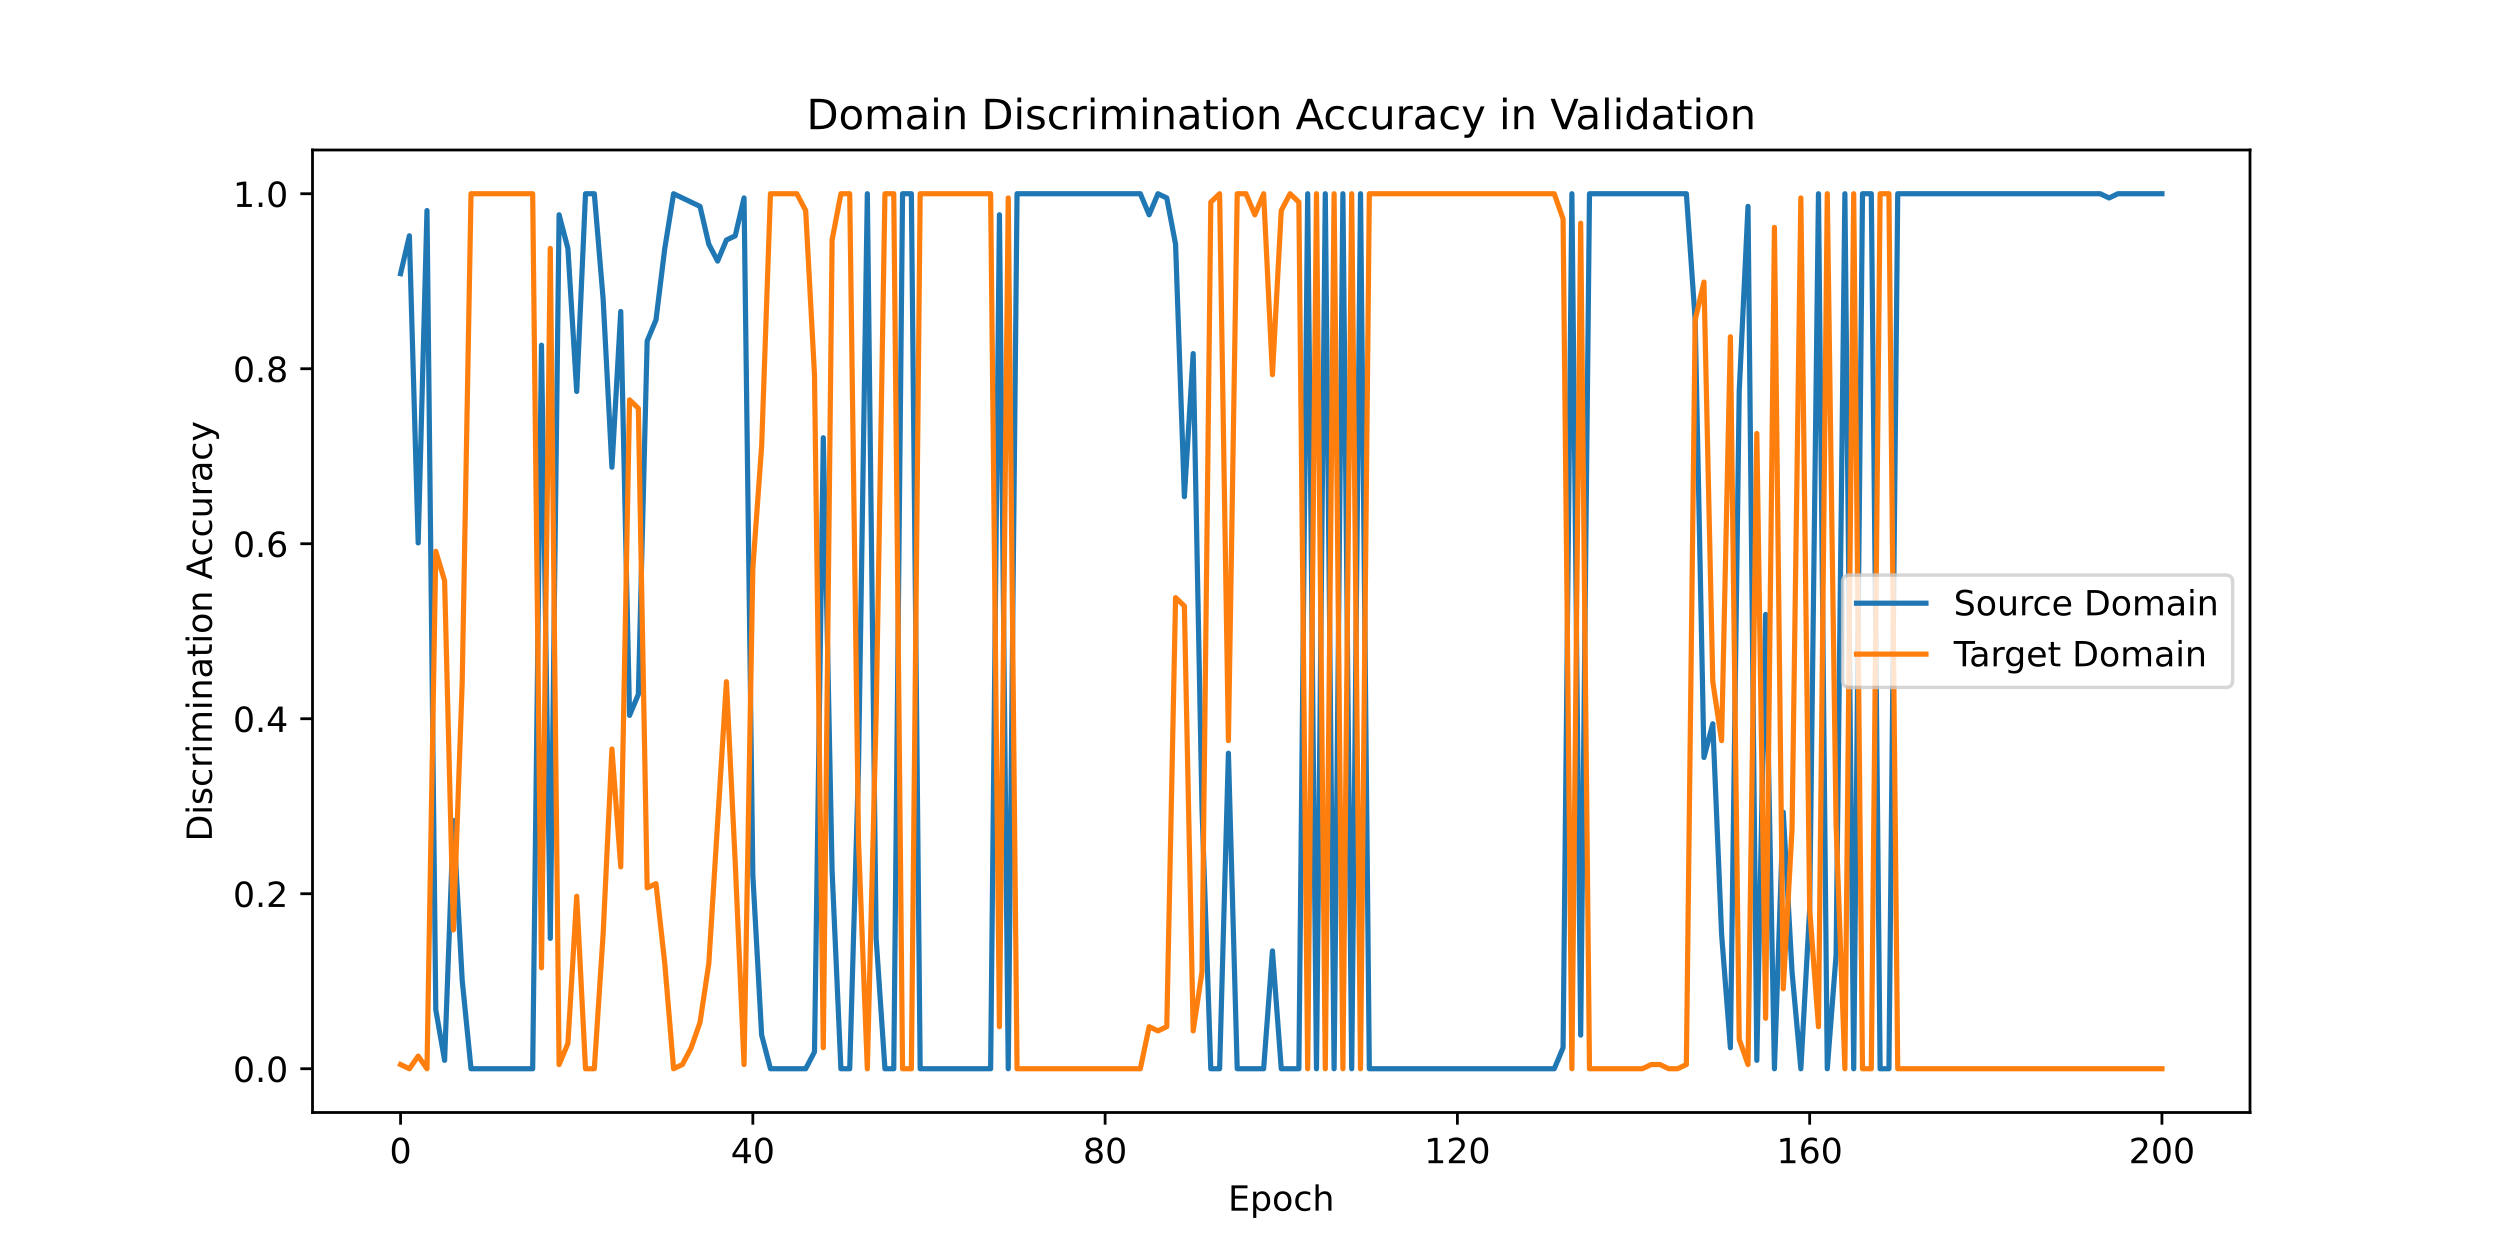
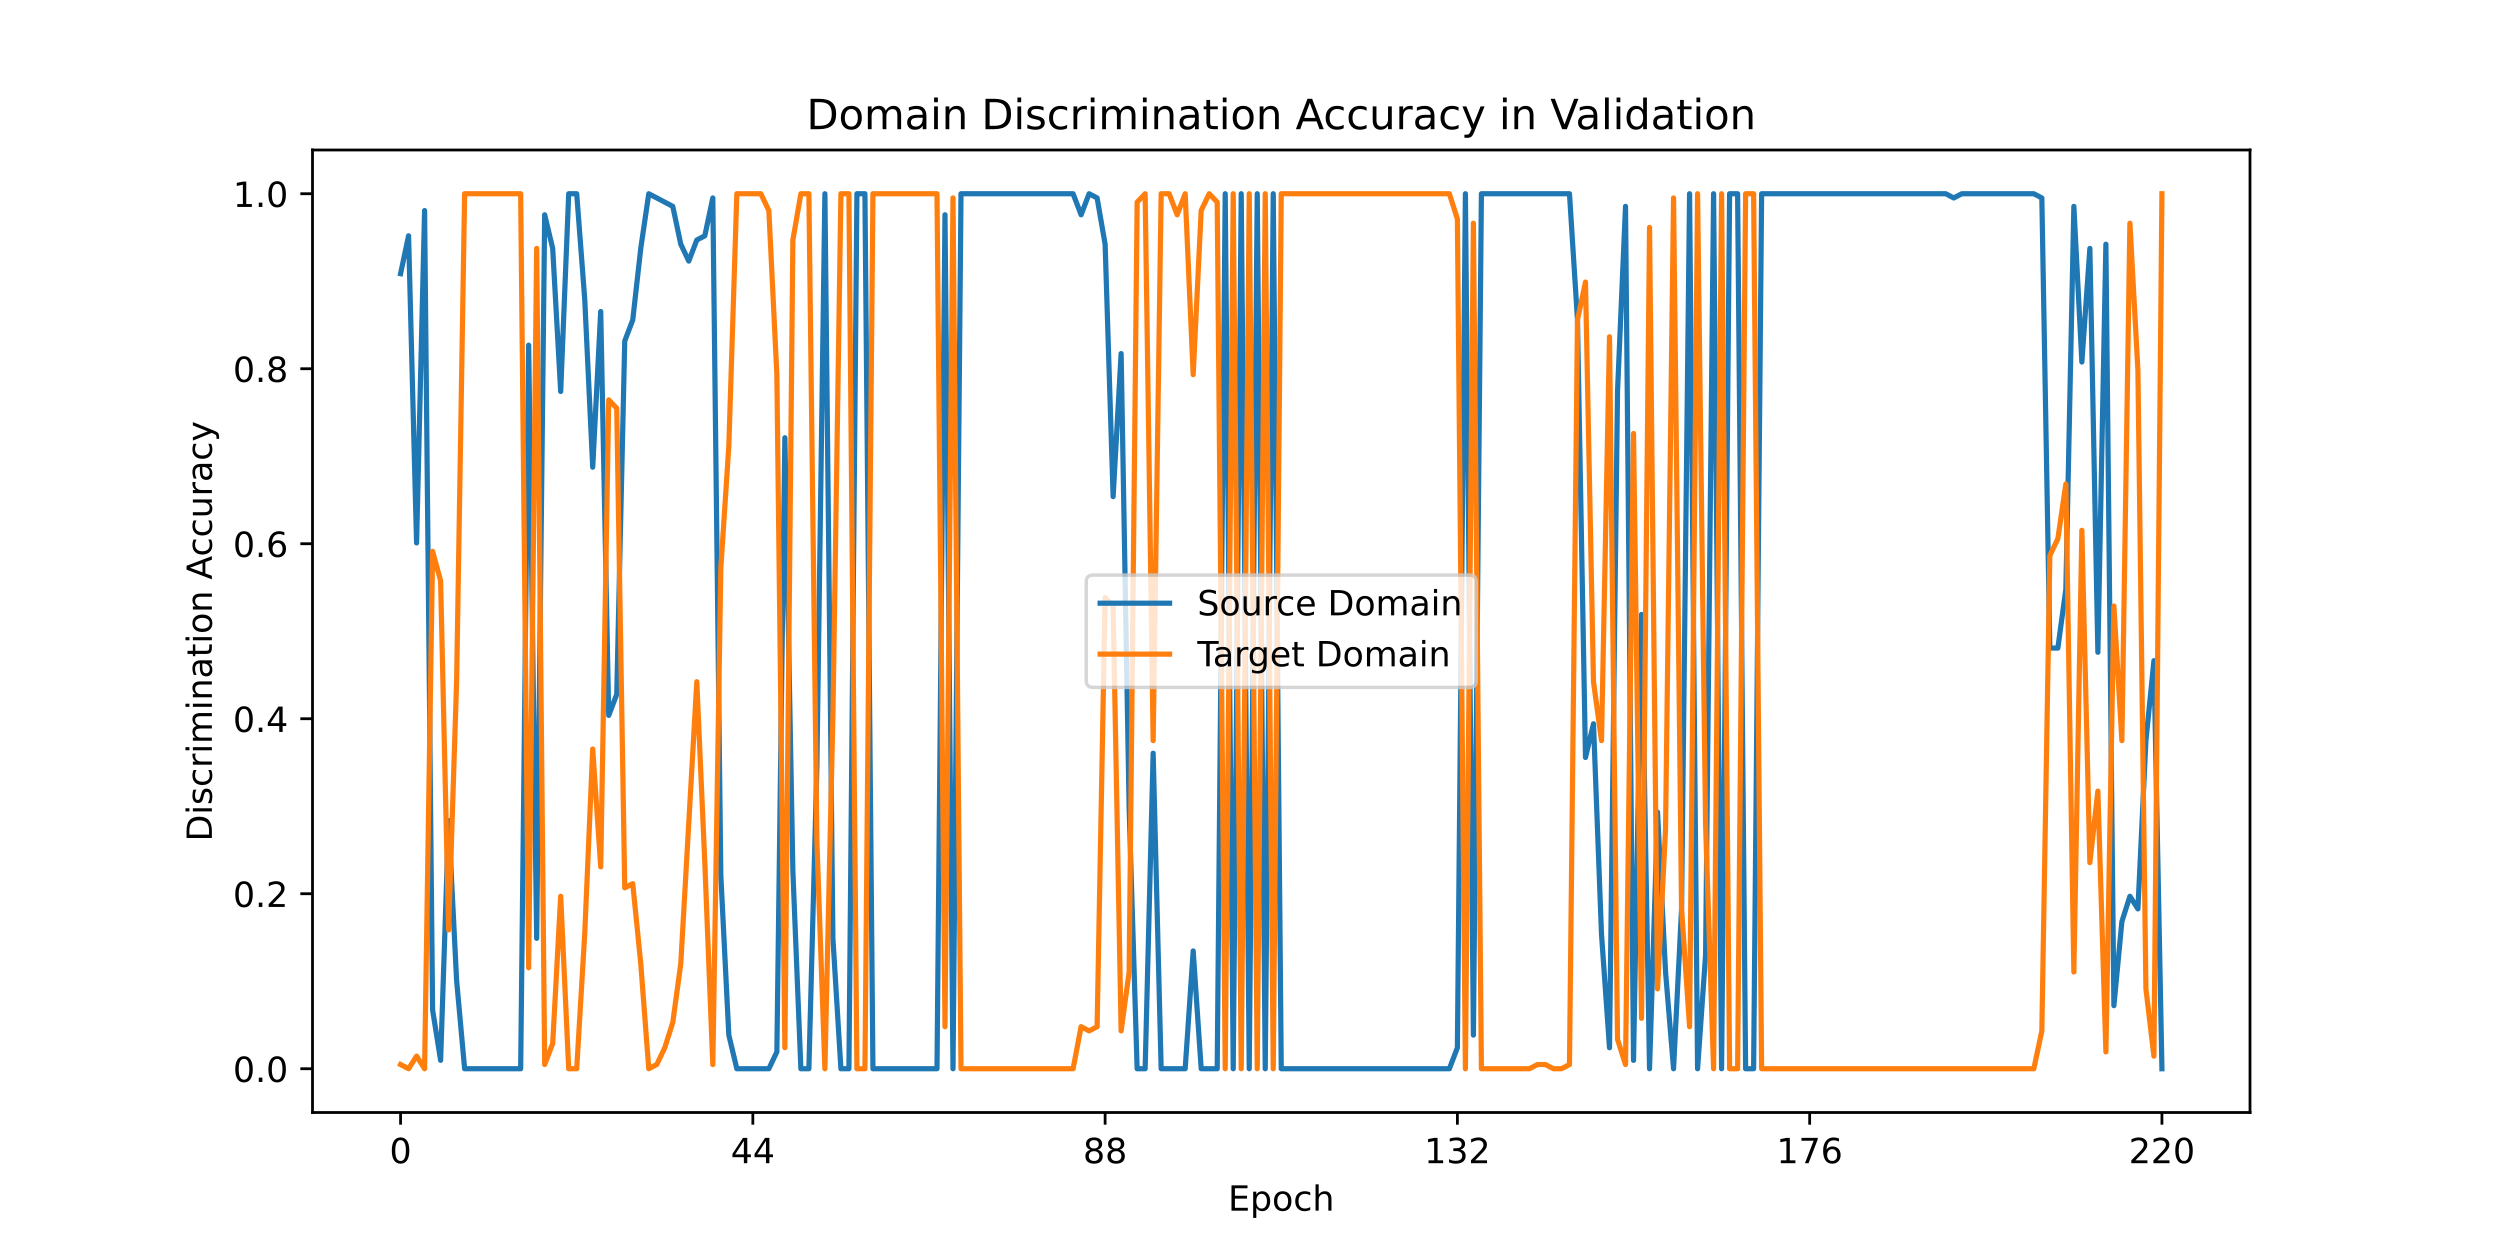
<svg xmlns="http://www.w3.org/2000/svg" xmlns:xlink="http://www.w3.org/1999/xlink" width="720pt" height="360pt" viewBox="0 0 720 360" version="1.1">
  <defs>
    <style type="text/css">*{stroke-linejoin: round; stroke-linecap: butt}</style>
  </defs>
  <g id="figure_1">
    <g id="patch_1">
      <path d="M 0 360  L 720 360  L 720 0  L 0 0  z " style="fill: #ffffff" />
    </g>
    <g id="axes_1">
      <g id="patch_2">
        <path d="M 90 320.4  L 648 320.4  L 648 43.2  L 90 43.2  z " style="fill: #ffffff" />
      </g>
      <g id="matplotlib.axis_1">
        <g id="xtick_1">
          <g id="line2d_1">
            <defs>
-               <path id="mc79cb662fa" d="M 0 0  L 0 3.5  " style="stroke: #000000; stroke-width: 0.8" />
-             </defs>
-             <g>
-               <use xlink:href="#mc79cb662fa" x="115.364" y="320.4" style="stroke: #000000; stroke-width: 0.8" />
+               <path id="m7fef4bd1d5" d="M 0 0  L 0 3.5  " style="stroke: #000000; stroke-width: 0.8" />
+             </defs>
+             <g>
+               <use xlink:href="#m7fef4bd1d5" x="115.364" y="320.4" style="stroke: #000000; stroke-width: 0.8" />
            </g>
          </g>
          <g id="text_1">
            <g transform="translate(112.1824 334.9984) scale(0.1 -0.1)">
              <defs>
                <path id="DejaVuSans-30" d="M 2034 4250  Q 1547 4250 1301 3770  Q 1056 3291 1056 2328  Q 1056 1369 1301 889  Q 1547 409 2034 409  Q 2525 409 2770 889  Q 3016 1369 3016 2328  Q 3016 3291 2770 3770  Q 2525 4250 2034 4250  z M 2034 4750  Q 2819 4750 3233 4129  Q 3647 3509 3647 2328  Q 3647 1150 3233 529  Q 2819 -91 2034 -91  Q 1250 -91 836 529  Q 422 1150 422 2328  Q 422 3509 836 4129  Q 1250 4750 2034 4750  z " transform="scale(0.015625)" />
              </defs>
              <use xlink:href="#DejaVuSans-30" />
            </g>
          </g>
        </g>
        <g id="xtick_2">
          <g id="line2d_2">
            <g>
-               <use xlink:href="#mc79cb662fa" x="216.818" y="320.4" style="stroke: #000000; stroke-width: 0.8" />
+               <use xlink:href="#m7fef4bd1d5" x="216.818" y="320.4" style="stroke: #000000; stroke-width: 0.8" />
            </g>
          </g>
          <g id="text_2">
            <g transform="translate(210.4557 334.9984) scale(0.1 -0.1)">
              <defs>
                <path id="DejaVuSans-34" d="M 2419 4116  L 825 1625  L 2419 1625  L 2419 4116  z M 2253 4666  L 3047 4666  L 3047 1625  L 3713 1625  L 3713 1100  L 3047 1100  L 3047 0  L 2419 0  L 2419 1100  L 313 1100  L 313 1709  L 2253 4666  z " transform="scale(0.015625)" />
              </defs>
              <use xlink:href="#DejaVuSans-34" />
-               <use xlink:href="#DejaVuSans-30" transform="translate(63.62305 0)" />
+               <use xlink:href="#DejaVuSans-34" transform="translate(63.62305 0)" />
            </g>
          </g>
        </g>
        <g id="xtick_3">
          <g id="line2d_3">
            <g>
-               <use xlink:href="#mc79cb662fa" x="318.273" y="320.4" style="stroke: #000000; stroke-width: 0.8" />
+               <use xlink:href="#m7fef4bd1d5" x="318.273" y="320.4" style="stroke: #000000; stroke-width: 0.8" />
            </g>
          </g>
          <g id="text_3">
            <g transform="translate(311.9102 334.9984) scale(0.1 -0.1)">
              <defs>
                <path id="DejaVuSans-38" d="M 2034 2216  Q 1584 2216 1326 1975  Q 1069 1734 1069 1313  Q 1069 891 1326 650  Q 1584 409 2034 409  Q 2484 409 2743 651  Q 3003 894 3003 1313  Q 3003 1734 2745 1975  Q 2488 2216 2034 2216  z M 1403 2484  Q 997 2584 770 2862  Q 544 3141 544 3541  Q 544 4100 942 4425  Q 1341 4750 2034 4750  Q 2731 4750 3128 4425  Q 3525 4100 3525 3541  Q 3525 3141 3298 2862  Q 3072 2584 2669 2484  Q 3125 2378 3379 2068  Q 3634 1759 3634 1313  Q 3634 634 3220 271  Q 2806 -91 2034 -91  Q 1263 -91 848 271  Q 434 634 434 1313  Q 434 1759 690 2068  Q 947 2378 1403 2484  z M 1172 3481  Q 1172 3119 1398 2916  Q 1625 2713 2034 2713  Q 2441 2713 2670 2916  Q 2900 3119 2900 3481  Q 2900 3844 2670 4047  Q 2441 4250 2034 4250  Q 1625 4250 1398 4047  Q 1172 3844 1172 3481  z " transform="scale(0.015625)" />
              </defs>
              <use xlink:href="#DejaVuSans-38" />
-               <use xlink:href="#DejaVuSans-30" transform="translate(63.62305 0)" />
+               <use xlink:href="#DejaVuSans-38" transform="translate(63.62305 0)" />
            </g>
          </g>
        </g>
        <g id="xtick_4">
          <g id="line2d_4">
            <g>
-               <use xlink:href="#mc79cb662fa" x="419.727" y="320.4" style="stroke: #000000; stroke-width: 0.8" />
+               <use xlink:href="#m7fef4bd1d5" x="419.727" y="320.4" style="stroke: #000000; stroke-width: 0.8" />
            </g>
          </g>
          <g id="text_4">
            <g transform="translate(410.1835 334.9984) scale(0.1 -0.1)">
              <defs>
                <path id="DejaVuSans-31" d="M 794 531  L 1825 531  L 1825 4091  L 703 3866  L 703 4441  L 1819 4666  L 2450 4666  L 2450 531  L 3481 531  L 3481 0  L 794 0  L 794 531  z " transform="scale(0.015625)" />
+                 <path id="DejaVuSans-33" d="M 2597 2516  Q 3050 2419 3304 2112  Q 3559 1806 3559 1356  Q 3559 666 3084 287  Q 2609 -91 1734 -91  Q 1441 -91 1130 -33  Q 819 25 488 141  L 488 750  Q 750 597 1062 519  Q 1375 441 1716 441  Q 2309 441 2620 675  Q 2931 909 2931 1356  Q 2931 1769 2642 2001  Q 2353 2234 1838 2234  L 1294 2234  L 1294 2753  L 1863 2753  Q 2328 2753 2575 2939  Q 2822 3125 2822 3475  Q 2822 3834 2567 4026  Q 2313 4219 1838 4219  Q 1578 4219 1281 4162  Q 984 4106 628 3988  L 628 4550  Q 988 4650 1302 4700  Q 1616 4750 1894 4750  Q 2613 4750 3031 4423  Q 3450 4097 3450 3541  Q 3450 3153 3228 2886  Q 3006 2619 2597 2516  z " transform="scale(0.015625)" />
                <path id="DejaVuSans-32" d="M 1228 531  L 3431 531  L 3431 0  L 469 0  L 469 531  Q 828 903 1448 1529  Q 2069 2156 2228 2338  Q 2531 2678 2651 2914  Q 2772 3150 2772 3378  Q 2772 3750 2511 3984  Q 2250 4219 1831 4219  Q 1534 4219 1204 4116  Q 875 4013 500 3803  L 500 4441  Q 881 4594 1212 4672  Q 1544 4750 1819 4750  Q 2544 4750 2975 4387  Q 3406 4025 3406 3419  Q 3406 3131 3298 2873  Q 3191 2616 2906 2266  Q 2828 2175 2409 1742  Q 1991 1309 1228 531  z " transform="scale(0.015625)" />
              </defs>
              <use xlink:href="#DejaVuSans-31" />
-               <use xlink:href="#DejaVuSans-32" transform="translate(63.62305 0)" />
-               <use xlink:href="#DejaVuSans-30" transform="translate(127.2461 0)" />
+               <use xlink:href="#DejaVuSans-33" transform="translate(63.62305 0)" />
+               <use xlink:href="#DejaVuSans-32" transform="translate(127.2461 0)" />
            </g>
          </g>
        </g>
        <g id="xtick_5">
          <g id="line2d_5">
            <g>
-               <use xlink:href="#mc79cb662fa" x="521.182" y="320.4" style="stroke: #000000; stroke-width: 0.8" />
+               <use xlink:href="#m7fef4bd1d5" x="521.182" y="320.4" style="stroke: #000000; stroke-width: 0.8" />
            </g>
          </g>
          <g id="text_5">
            <g transform="translate(511.6381 334.9984) scale(0.1 -0.1)">
              <defs>
+                 <path id="DejaVuSans-37" d="M 525 4666  L 3525 4666  L 3525 4397  L 1831 0  L 1172 0  L 2766 4134  L 525 4134  L 525 4666  z " transform="scale(0.015625)" />
                <path id="DejaVuSans-36" d="M 2113 2584  Q 1688 2584 1439 2293  Q 1191 2003 1191 1497  Q 1191 994 1439 701  Q 1688 409 2113 409  Q 2538 409 2786 701  Q 3034 994 3034 1497  Q 3034 2003 2786 2293  Q 2538 2584 2113 2584  z M 3366 4563  L 3366 3988  Q 3128 4100 2886 4159  Q 2644 4219 2406 4219  Q 1781 4219 1451 3797  Q 1122 3375 1075 2522  Q 1259 2794 1537 2939  Q 1816 3084 2150 3084  Q 2853 3084 3261 2657  Q 3669 2231 3669 1497  Q 3669 778 3244 343  Q 2819 -91 2113 -91  Q 1303 -91 875 529  Q 447 1150 447 2328  Q 447 3434 972 4092  Q 1497 4750 2381 4750  Q 2619 4750 2861 4703  Q 3103 4656 3366 4563  z " transform="scale(0.015625)" />
              </defs>
              <use xlink:href="#DejaVuSans-31" />
-               <use xlink:href="#DejaVuSans-36" transform="translate(63.62305 0)" />
-               <use xlink:href="#DejaVuSans-30" transform="translate(127.2461 0)" />
+               <use xlink:href="#DejaVuSans-37" transform="translate(63.62305 0)" />
+               <use xlink:href="#DejaVuSans-36" transform="translate(127.2461 0)" />
            </g>
          </g>
        </g>
        <g id="xtick_6">
          <g id="line2d_6">
            <g>
-               <use xlink:href="#mc79cb662fa" x="622.636" y="320.4" style="stroke: #000000; stroke-width: 0.8" />
+               <use xlink:href="#m7fef4bd1d5" x="622.636" y="320.4" style="stroke: #000000; stroke-width: 0.8" />
            </g>
          </g>
          <g id="text_6">
            <g transform="translate(613.0926 334.9984) scale(0.1 -0.1)">
              <use xlink:href="#DejaVuSans-32" />
-               <use xlink:href="#DejaVuSans-30" transform="translate(63.62305 0)" />
+               <use xlink:href="#DejaVuSans-32" transform="translate(63.62305 0)" />
              <use xlink:href="#DejaVuSans-30" transform="translate(127.2461 0)" />
            </g>
          </g>
        </g>
        <g id="text_7">
          <g transform="translate(353.6891 348.6766) scale(0.1 -0.1)">
            <defs>
              <path id="DejaVuSans-45" d="M 628 4666  L 3578 4666  L 3578 4134  L 1259 4134  L 1259 2753  L 3481 2753  L 3481 2222  L 1259 2222  L 1259 531  L 3634 531  L 3634 0  L 628 0  L 628 4666  z " transform="scale(0.015625)" />
              <path id="DejaVuSans-70" d="M 1159 525  L 1159 -1331  L 581 -1331  L 581 3500  L 1159 3500  L 1159 2969  Q 1341 3281 1617 3432  Q 1894 3584 2278 3584  Q 2916 3584 3314 3078  Q 3713 2572 3713 1747  Q 3713 922 3314 415  Q 2916 -91 2278 -91  Q 1894 -91 1617 61  Q 1341 213 1159 525  z M 3116 1747  Q 3116 2381 2855 2742  Q 2594 3103 2138 3103  Q 1681 3103 1420 2742  Q 1159 2381 1159 1747  Q 1159 1113 1420 752  Q 1681 391 2138 391  Q 2594 391 2855 752  Q 3116 1113 3116 1747  z " transform="scale(0.015625)" />
              <path id="DejaVuSans-6f" d="M 1959 3097  Q 1497 3097 1228 2736  Q 959 2375 959 1747  Q 959 1119 1226 758  Q 1494 397 1959 397  Q 2419 397 2687 759  Q 2956 1122 2956 1747  Q 2956 2369 2687 2733  Q 2419 3097 1959 3097  z M 1959 3584  Q 2709 3584 3137 3096  Q 3566 2609 3566 1747  Q 3566 888 3137 398  Q 2709 -91 1959 -91  Q 1206 -91 779 398  Q 353 888 353 1747  Q 353 2609 779 3096  Q 1206 3584 1959 3584  z " transform="scale(0.015625)" />
              <path id="DejaVuSans-63" d="M 3122 3366  L 3122 2828  Q 2878 2963 2633 3030  Q 2388 3097 2138 3097  Q 1578 3097 1268 2742  Q 959 2388 959 1747  Q 959 1106 1268 751  Q 1578 397 2138 397  Q 2388 397 2633 464  Q 2878 531 3122 666  L 3122 134  Q 2881 22 2623 -34  Q 2366 -91 2075 -91  Q 1284 -91 818 406  Q 353 903 353 1747  Q 353 2603 823 3093  Q 1294 3584 2113 3584  Q 2378 3584 2631 3529  Q 2884 3475 3122 3366  z " transform="scale(0.015625)" />
              <path id="DejaVuSans-68" d="M 3513 2113  L 3513 0  L 2938 0  L 2938 2094  Q 2938 2591 2744 2837  Q 2550 3084 2163 3084  Q 1697 3084 1428 2787  Q 1159 2491 1159 1978  L 1159 0  L 581 0  L 581 4863  L 1159 4863  L 1159 2956  Q 1366 3272 1645 3428  Q 1925 3584 2291 3584  Q 2894 3584 3203 3211  Q 3513 2838 3513 2113  z " transform="scale(0.015625)" />
            </defs>
            <use xlink:href="#DejaVuSans-45" />
            <use xlink:href="#DejaVuSans-70" transform="translate(63.18359 0)" />
            <use xlink:href="#DejaVuSans-6f" transform="translate(126.6602 0)" />
            <use xlink:href="#DejaVuSans-63" transform="translate(187.8418 0)" />
            <use xlink:href="#DejaVuSans-68" transform="translate(242.8223 0)" />
          </g>
        </g>
      </g>
      <g id="matplotlib.axis_2">
        <g id="ytick_1">
          <g id="line2d_7">
            <defs>
-               <path id="mde075b03e3" d="M 0 0  L -3.5 0  " style="stroke: #000000; stroke-width: 0.8" />
-             </defs>
-             <g>
-               <use xlink:href="#mde075b03e3" x="90" y="307.8" style="stroke: #000000; stroke-width: 0.8" />
+               <path id="md2f6dbde71" d="M 0 0  L -3.5 0  " style="stroke: #000000; stroke-width: 0.8" />
+             </defs>
+             <g>
+               <use xlink:href="#md2f6dbde71" x="90" y="307.8" style="stroke: #000000; stroke-width: 0.8" />
            </g>
          </g>
          <g id="text_8">
            <g transform="translate(67.09687 311.5992) scale(0.1 -0.1)">
              <defs>
                <path id="DejaVuSans-2e" d="M 684 794  L 1344 794  L 1344 0  L 684 0  L 684 794  z " transform="scale(0.015625)" />
              </defs>
              <use xlink:href="#DejaVuSans-30" />
              <use xlink:href="#DejaVuSans-2e" transform="translate(63.62305 0)" />
              <use xlink:href="#DejaVuSans-30" transform="translate(95.41016 0)" />
            </g>
          </g>
        </g>
        <g id="ytick_2">
          <g id="line2d_8">
            <g>
-               <use xlink:href="#mde075b03e3" x="90" y="257.4" style="stroke: #000000; stroke-width: 0.8" />
+               <use xlink:href="#md2f6dbde71" x="90" y="257.4" style="stroke: #000000; stroke-width: 0.8" />
            </g>
          </g>
          <g id="text_9">
            <g transform="translate(67.09687 261.1992) scale(0.1 -0.1)">
              <use xlink:href="#DejaVuSans-30" />
              <use xlink:href="#DejaVuSans-2e" transform="translate(63.62305 0)" />
              <use xlink:href="#DejaVuSans-32" transform="translate(95.41016 0)" />
            </g>
          </g>
        </g>
        <g id="ytick_3">
          <g id="line2d_9">
            <g>
-               <use xlink:href="#mde075b03e3" x="90" y="207" style="stroke: #000000; stroke-width: 0.8" />
+               <use xlink:href="#md2f6dbde71" x="90" y="207" style="stroke: #000000; stroke-width: 0.8" />
            </g>
          </g>
          <g id="text_10">
            <g transform="translate(67.09687 210.7992) scale(0.1 -0.1)">
              <use xlink:href="#DejaVuSans-30" />
              <use xlink:href="#DejaVuSans-2e" transform="translate(63.62305 0)" />
              <use xlink:href="#DejaVuSans-34" transform="translate(95.41016 0)" />
            </g>
          </g>
        </g>
        <g id="ytick_4">
          <g id="line2d_10">
            <g>
-               <use xlink:href="#mde075b03e3" x="90" y="156.6" style="stroke: #000000; stroke-width: 0.8" />
+               <use xlink:href="#md2f6dbde71" x="90" y="156.6" style="stroke: #000000; stroke-width: 0.8" />
            </g>
          </g>
          <g id="text_11">
            <g transform="translate(67.09687 160.3992) scale(0.1 -0.1)">
              <use xlink:href="#DejaVuSans-30" />
              <use xlink:href="#DejaVuSans-2e" transform="translate(63.62305 0)" />
              <use xlink:href="#DejaVuSans-36" transform="translate(95.41016 0)" />
            </g>
          </g>
        </g>
        <g id="ytick_5">
          <g id="line2d_11">
            <g>
-               <use xlink:href="#mde075b03e3" x="90" y="106.2" style="stroke: #000000; stroke-width: 0.8" />
+               <use xlink:href="#md2f6dbde71" x="90" y="106.2" style="stroke: #000000; stroke-width: 0.8" />
            </g>
          </g>
          <g id="text_12">
            <g transform="translate(67.09687 109.9992) scale(0.1 -0.1)">
              <use xlink:href="#DejaVuSans-30" />
              <use xlink:href="#DejaVuSans-2e" transform="translate(63.62305 0)" />
              <use xlink:href="#DejaVuSans-38" transform="translate(95.41016 0)" />
            </g>
          </g>
        </g>
        <g id="ytick_6">
          <g id="line2d_12">
            <g>
-               <use xlink:href="#mde075b03e3" x="90" y="55.8" style="stroke: #000000; stroke-width: 0.8" />
+               <use xlink:href="#md2f6dbde71" x="90" y="55.8" style="stroke: #000000; stroke-width: 0.8" />
            </g>
          </g>
          <g id="text_13">
            <g transform="translate(67.09687 59.59922) scale(0.1 -0.1)">
              <use xlink:href="#DejaVuSans-31" />
              <use xlink:href="#DejaVuSans-2e" transform="translate(63.62305 0)" />
              <use xlink:href="#DejaVuSans-30" transform="translate(95.41016 0)" />
            </g>
          </g>
        </g>
        <g id="text_14">
          <g transform="translate(61.01719 242.3242) rotate(-90) scale(0.1 -0.1)">
            <defs>
              <path id="DejaVuSans-44" d="M 1259 4147  L 1259 519  L 2022 519  Q 2988 519 3436 956  Q 3884 1394 3884 2338  Q 3884 3275 3436 3711  Q 2988 4147 2022 4147  L 1259 4147  z M 628 4666  L 1925 4666  Q 3281 4666 3915 4102  Q 4550 3538 4550 2338  Q 4550 1131 3912 565  Q 3275 0 1925 0  L 628 0  L 628 4666  z " transform="scale(0.015625)" />
              <path id="DejaVuSans-69" d="M 603 3500  L 1178 3500  L 1178 0  L 603 0  L 603 3500  z M 603 4863  L 1178 4863  L 1178 4134  L 603 4134  L 603 4863  z " transform="scale(0.015625)" />
              <path id="DejaVuSans-73" d="M 2834 3397  L 2834 2853  Q 2591 2978 2328 3040  Q 2066 3103 1784 3103  Q 1356 3103 1142 2972  Q 928 2841 928 2578  Q 928 2378 1081 2264  Q 1234 2150 1697 2047  L 1894 2003  Q 2506 1872 2764 1633  Q 3022 1394 3022 966  Q 3022 478 2636 193  Q 2250 -91 1575 -91  Q 1294 -91 989 -36  Q 684 19 347 128  L 347 722  Q 666 556 975 473  Q 1284 391 1588 391  Q 1994 391 2212 530  Q 2431 669 2431 922  Q 2431 1156 2273 1281  Q 2116 1406 1581 1522  L 1381 1569  Q 847 1681 609 1914  Q 372 2147 372 2553  Q 372 3047 722 3315  Q 1072 3584 1716 3584  Q 2034 3584 2315 3537  Q 2597 3491 2834 3397  z " transform="scale(0.015625)" />
              <path id="DejaVuSans-72" d="M 2631 2963  Q 2534 3019 2420 3045  Q 2306 3072 2169 3072  Q 1681 3072 1420 2755  Q 1159 2438 1159 1844  L 1159 0  L 581 0  L 581 3500  L 1159 3500  L 1159 2956  Q 1341 3275 1631 3429  Q 1922 3584 2338 3584  Q 2397 3584 2469 3576  Q 2541 3569 2628 3553  L 2631 2963  z " transform="scale(0.015625)" />
              <path id="DejaVuSans-6d" d="M 3328 2828  Q 3544 3216 3844 3400  Q 4144 3584 4550 3584  Q 5097 3584 5394 3201  Q 5691 2819 5691 2113  L 5691 0  L 5113 0  L 5113 2094  Q 5113 2597 4934 2840  Q 4756 3084 4391 3084  Q 3944 3084 3684 2787  Q 3425 2491 3425 1978  L 3425 0  L 2847 0  L 2847 2094  Q 2847 2600 2669 2842  Q 2491 3084 2119 3084  Q 1678 3084 1418 2786  Q 1159 2488 1159 1978  L 1159 0  L 581 0  L 581 3500  L 1159 3500  L 1159 2956  Q 1356 3278 1631 3431  Q 1906 3584 2284 3584  Q 2666 3584 2933 3390  Q 3200 3197 3328 2828  z " transform="scale(0.015625)" />
              <path id="DejaVuSans-6e" d="M 3513 2113  L 3513 0  L 2938 0  L 2938 2094  Q 2938 2591 2744 2837  Q 2550 3084 2163 3084  Q 1697 3084 1428 2787  Q 1159 2491 1159 1978  L 1159 0  L 581 0  L 581 3500  L 1159 3500  L 1159 2956  Q 1366 3272 1645 3428  Q 1925 3584 2291 3584  Q 2894 3584 3203 3211  Q 3513 2838 3513 2113  z " transform="scale(0.015625)" />
              <path id="DejaVuSans-61" d="M 2194 1759  Q 1497 1759 1228 1600  Q 959 1441 959 1056  Q 959 750 1161 570  Q 1363 391 1709 391  Q 2188 391 2477 730  Q 2766 1069 2766 1631  L 2766 1759  L 2194 1759  z M 3341 1997  L 3341 0  L 2766 0  L 2766 531  Q 2569 213 2275 61  Q 1981 -91 1556 -91  Q 1019 -91 701 211  Q 384 513 384 1019  Q 384 1609 779 1909  Q 1175 2209 1959 2209  L 2766 2209  L 2766 2266  Q 2766 2663 2505 2880  Q 2244 3097 1772 3097  Q 1472 3097 1187 3025  Q 903 2953 641 2809  L 641 3341  Q 956 3463 1253 3523  Q 1550 3584 1831 3584  Q 2591 3584 2966 3190  Q 3341 2797 3341 1997  z " transform="scale(0.015625)" />
              <path id="DejaVuSans-74" d="M 1172 4494  L 1172 3500  L 2356 3500  L 2356 3053  L 1172 3053  L 1172 1153  Q 1172 725 1289 603  Q 1406 481 1766 481  L 2356 481  L 2356 0  L 1766 0  Q 1100 0 847 248  Q 594 497 594 1153  L 594 3053  L 172 3053  L 172 3500  L 594 3500  L 594 4494  L 1172 4494  z " transform="scale(0.015625)" />
              <path id="DejaVuSans-20" transform="scale(0.015625)" />
              <path id="DejaVuSans-41" d="M 2188 4044  L 1331 1722  L 3047 1722  L 2188 4044  z M 1831 4666  L 2547 4666  L 4325 0  L 3669 0  L 3244 1197  L 1141 1197  L 716 0  L 50 0  L 1831 4666  z " transform="scale(0.015625)" />
              <path id="DejaVuSans-75" d="M 544 1381  L 544 3500  L 1119 3500  L 1119 1403  Q 1119 906 1312 657  Q 1506 409 1894 409  Q 2359 409 2629 706  Q 2900 1003 2900 1516  L 2900 3500  L 3475 3500  L 3475 0  L 2900 0  L 2900 538  Q 2691 219 2414 64  Q 2138 -91 1772 -91  Q 1169 -91 856 284  Q 544 659 544 1381  z M 1991 3584  L 1991 3584  z " transform="scale(0.015625)" />
              <path id="DejaVuSans-79" d="M 2059 -325  Q 1816 -950 1584 -1140  Q 1353 -1331 966 -1331  L 506 -1331  L 506 -850  L 844 -850  Q 1081 -850 1212 -737  Q 1344 -625 1503 -206  L 1606 56  L 191 3500  L 800 3500  L 1894 763  L 2988 3500  L 3597 3500  L 2059 -325  z " transform="scale(0.015625)" />
            </defs>
            <use xlink:href="#DejaVuSans-44" />
            <use xlink:href="#DejaVuSans-69" transform="translate(77.00195 0)" />
            <use xlink:href="#DejaVuSans-73" transform="translate(104.7852 0)" />
            <use xlink:href="#DejaVuSans-63" transform="translate(156.8848 0)" />
            <use xlink:href="#DejaVuSans-72" transform="translate(211.8652 0)" />
            <use xlink:href="#DejaVuSans-69" transform="translate(252.9785 0)" />
            <use xlink:href="#DejaVuSans-6d" transform="translate(280.7617 0)" />
            <use xlink:href="#DejaVuSans-69" transform="translate(378.1738 0)" />
            <use xlink:href="#DejaVuSans-6e" transform="translate(405.957 0)" />
            <use xlink:href="#DejaVuSans-61" transform="translate(469.3359 0)" />
            <use xlink:href="#DejaVuSans-74" transform="translate(530.6152 0)" />
            <use xlink:href="#DejaVuSans-69" transform="translate(569.8242 0)" />
            <use xlink:href="#DejaVuSans-6f" transform="translate(597.6074 0)" />
            <use xlink:href="#DejaVuSans-6e" transform="translate(658.7891 0)" />
            <use xlink:href="#DejaVuSans-20" transform="translate(722.168 0)" />
            <use xlink:href="#DejaVuSans-41" transform="translate(753.9551 0)" />
            <use xlink:href="#DejaVuSans-63" transform="translate(820.6133 0)" />
            <use xlink:href="#DejaVuSans-63" transform="translate(875.5938 0)" />
            <use xlink:href="#DejaVuSans-75" transform="translate(930.5742 0)" />
            <use xlink:href="#DejaVuSans-72" transform="translate(993.9531 0)" />
            <use xlink:href="#DejaVuSans-61" transform="translate(1035.066 0)" />
            <use xlink:href="#DejaVuSans-63" transform="translate(1096.346 0)" />
            <use xlink:href="#DejaVuSans-79" transform="translate(1151.326 0)" />
          </g>
        </g>
      </g>
      <g id="line2d_13">
-         <path d="M 115.364 78.819  L 117.9 67.915  L 120.436 156.358  L 122.973 60.646  L 125.509 290.838  L 128.045 305.377  L 130.582 236.319  L 133.118 282.358  L 135.655 307.8  L 153.409 307.8  L 155.945 99.415  L 158.482 270.242  L 161.018 61.858  L 163.555 71.55  L 166.091 112.742  L 168.627 55.8  L 171.164 55.8  L 173.7 86.088  L 176.236 134.55  L 178.773 89.723  L 181.309 206.031  L 183.845 199.973  L 186.382 98.204  L 188.918 92.146  L 191.455 71.55  L 193.991 55.8  L 201.6 59.435  L 204.136 70.338  L 206.673 75.185  L 209.209 69.127  L 211.745 67.915  L 214.282 57.012  L 216.818 252.069  L 219.355 298.108  L 221.891 307.8  L 232.036 307.8  L 234.573 302.954  L 237.109 126.069  L 239.645 250.858  L 242.182 307.8  L 244.718 307.8  L 247.255 220.569  L 249.791 55.8  L 252.327 270.242  L 254.864 307.8  L 257.4 307.8  L 259.936 55.8  L 262.473 55.8  L 265.009 307.8  L 285.3 307.8  L 287.836 61.858  L 290.373 307.8  L 292.909 55.8  L 328.418 55.8  L 330.955 61.858  L 333.491 55.8  L 336.027 57.012  L 338.564 70.338  L 341.1 143.031  L 343.636 101.838  L 346.173 232.685  L 348.709 307.8  L 351.245 307.8  L 353.782 216.935  L 356.318 307.8  L 363.927 307.8  L 366.464 273.877  L 369 307.8  L 374.073 307.8  L 376.609 55.8  L 379.145 307.8  L 381.682 55.8  L 384.218 307.8  L 386.755 55.8  L 389.291 307.8  L 391.827 55.8  L 394.364 307.8  L 447.627 307.8  L 450.164 301.742  L 452.7 55.8  L 455.236 298.108  L 457.773 55.8  L 485.673 55.8  L 488.209 92.146  L 490.745 218.146  L 493.282 208.454  L 495.818 269.031  L 498.355 301.742  L 500.891 112.742  L 503.427 59.435  L 505.964 305.377  L 508.5 176.954  L 511.036 307.8  L 513.573 233.896  L 516.109 279.935  L 518.645 307.8  L 521.182 261.762  L 523.718 55.8  L 526.255 307.8  L 528.791 275.088  L 531.327 55.8  L 533.864 307.8  L 536.4 55.8  L 538.936 55.8  L 541.473 307.8  L 544.009 307.8  L 546.545 55.8  L 604.882 55.8  L 607.418 57.012  L 609.955 55.8  L 622.636 55.8  L 622.636 55.8  " clip-path="url(#p138264981d)" style="fill: none; stroke: #1f77b4; stroke-width: 1.5; stroke-linecap: square" />
+         <path d="M 115.364 78.819  L 117.669 67.915  L 119.975 156.358  L 122.281 60.646  L 124.587 290.838  L 126.893 305.377  L 129.198 236.319  L 131.504 282.358  L 133.81 307.8  L 149.95 307.8  L 152.256 99.415  L 154.562 270.242  L 156.868 61.858  L 159.174 71.55  L 161.479 112.742  L 163.785 55.8  L 166.091 55.8  L 168.397 86.088  L 170.702 134.55  L 173.008 89.723  L 175.314 206.031  L 177.62 199.973  L 179.926 98.204  L 182.231 92.146  L 184.537 71.55  L 186.843 55.8  L 193.76 59.435  L 196.066 70.338  L 198.372 75.185  L 200.678 69.127  L 202.983 67.915  L 205.289 57.012  L 207.595 252.069  L 209.901 298.108  L 212.207 307.8  L 221.43 307.8  L 223.736 302.954  L 226.041 126.069  L 228.347 250.858  L 230.653 307.8  L 232.959 307.8  L 235.264 220.569  L 237.57 55.8  L 239.876 270.242  L 242.182 307.8  L 244.488 307.8  L 246.793 55.8  L 249.099 55.8  L 251.405 307.8  L 269.851 307.8  L 272.157 61.858  L 274.463 307.8  L 276.769 55.8  L 309.05 55.8  L 311.355 61.858  L 313.661 55.8  L 315.967 57.012  L 318.273 70.338  L 320.579 143.031  L 322.884 101.838  L 325.19 232.685  L 327.496 307.8  L 329.802 307.8  L 332.107 216.935  L 334.413 307.8  L 341.331 307.8  L 343.636 273.877  L 345.942 307.8  L 350.554 307.8  L 352.86 55.8  L 355.165 307.8  L 357.471 55.8  L 359.777 307.8  L 362.083 55.8  L 364.388 307.8  L 366.694 55.8  L 369 307.8  L 417.421 307.8  L 419.727 301.742  L 422.033 55.8  L 424.339 298.108  L 426.645 55.8  L 452.008 55.8  L 454.314 92.146  L 456.62 218.146  L 458.926 208.454  L 461.231 269.031  L 463.537 301.742  L 465.843 112.742  L 468.149 59.435  L 470.455 305.377  L 472.76 176.954  L 475.066 307.8  L 477.372 233.896  L 479.678 279.935  L 481.983 307.8  L 484.289 261.762  L 486.595 55.8  L 488.901 307.8  L 491.207 275.088  L 493.512 55.8  L 495.818 307.8  L 498.124 55.8  L 500.43 55.8  L 502.736 307.8  L 505.041 307.8  L 507.347 55.8  L 560.38 55.8  L 562.686 57.012  L 564.992 55.8  L 585.744 55.8  L 588.05 57.012  L 590.355 186.646  L 592.661 186.646  L 594.967 169.685  L 597.273 59.435  L 599.579 104.262  L 601.884 71.55  L 604.19 187.858  L 606.496 70.338  L 608.802 289.627  L 611.107 265.396  L 613.413 258.127  L 615.719 261.762  L 618.025 213.3  L 620.331 190.281  L 622.636 307.8  L 622.636 307.8  " clip-path="url(#p6a0c1416b0)" style="fill: none; stroke: #1f77b4; stroke-width: 1.5; stroke-linecap: square" />
      </g>
      <g id="line2d_14">
-         <path d="M 115.364 306.588  L 117.9 307.8  L 120.436 304.165  L 122.973 307.8  L 125.509 158.781  L 128.045 167.262  L 130.582 267.819  L 133.118 196.338  L 135.655 55.8  L 153.409 55.8  L 155.945 278.723  L 158.482 71.55  L 161.018 306.588  L 163.555 300.531  L 166.091 258.127  L 168.627 307.8  L 171.164 307.8  L 173.7 269.031  L 176.236 215.723  L 178.773 249.646  L 181.309 115.165  L 183.845 117.588  L 186.382 255.704  L 188.918 254.492  L 191.455 277.512  L 193.991 307.8  L 196.527 306.588  L 199.064 301.742  L 201.6 294.473  L 204.136 277.512  L 209.209 196.338  L 211.745 248.435  L 214.282 306.588  L 216.818 163.627  L 219.355 128.492  L 221.891 55.8  L 229.5 55.8  L 232.036 60.646  L 234.573 107.896  L 237.109 301.742  L 239.645 69.127  L 242.182 55.8  L 244.718 55.8  L 247.255 242.377  L 249.791 307.8  L 252.327 206.031  L 254.864 55.8  L 257.4 55.8  L 259.936 307.8  L 262.473 307.8  L 265.009 55.8  L 285.3 55.8  L 287.836 295.685  L 290.373 57.012  L 292.909 307.8  L 328.418 307.8  L 330.955 295.685  L 333.491 296.896  L 336.027 295.685  L 338.564 172.108  L 341.1 174.531  L 343.636 296.896  L 346.173 279.935  L 348.709 58.223  L 351.245 55.8  L 353.782 213.3  L 356.318 55.8  L 358.855 55.8  L 361.391 61.858  L 363.927 55.8  L 366.464 107.896  L 369 60.646  L 371.536 55.8  L 374.073 58.223  L 376.609 307.8  L 379.145 55.8  L 381.682 307.8  L 384.218 55.8  L 386.755 307.8  L 389.291 55.8  L 391.827 307.8  L 394.364 55.8  L 447.627 55.8  L 450.164 63.069  L 452.7 307.8  L 455.236 64.281  L 457.773 307.8  L 472.991 307.8  L 475.527 306.588  L 478.064 306.588  L 480.6 307.8  L 483.136 307.8  L 485.673 306.588  L 488.209 92.146  L 490.745 81.242  L 493.282 196.338  L 495.818 213.3  L 498.355 96.992  L 500.891 299.319  L 503.427 306.588  L 505.964 124.858  L 508.5 293.262  L 511.036 65.492  L 513.573 284.781  L 516.109 238.742  L 518.645 57.012  L 521.182 261.762  L 523.718 295.685  L 526.255 55.8  L 528.791 237.531  L 531.327 307.8  L 533.864 55.8  L 536.4 307.8  L 538.936 307.8  L 541.473 55.8  L 544.009 55.8  L 546.545 307.8  L 622.636 307.8  L 622.636 307.8  " clip-path="url(#p138264981d)" style="fill: none; stroke: #ff7f0e; stroke-width: 1.5; stroke-linecap: square" />
+         <path d="M 115.364 306.588  L 117.669 307.8  L 119.975 304.165  L 122.281 307.8  L 124.587 158.781  L 126.893 167.262  L 129.198 267.819  L 131.504 196.338  L 133.81 55.8  L 149.95 55.8  L 152.256 278.723  L 154.562 71.55  L 156.868 306.588  L 159.174 300.531  L 161.479 258.127  L 163.785 307.8  L 166.091 307.8  L 168.397 269.031  L 170.702 215.723  L 173.008 249.646  L 175.314 115.165  L 177.62 117.588  L 179.926 255.704  L 182.231 254.492  L 184.537 277.512  L 186.843 307.8  L 189.149 306.588  L 191.455 301.742  L 193.76 294.473  L 196.066 277.512  L 200.678 196.338  L 202.983 248.435  L 205.289 306.588  L 207.595 163.627  L 209.901 128.492  L 212.207 55.8  L 219.124 55.8  L 221.43 60.646  L 223.736 107.896  L 226.041 301.742  L 228.347 69.127  L 230.653 55.8  L 232.959 55.8  L 235.264 242.377  L 237.57 307.8  L 239.876 206.031  L 242.182 55.8  L 244.488 55.8  L 246.793 307.8  L 249.099 307.8  L 251.405 55.8  L 269.851 55.8  L 272.157 295.685  L 274.463 57.012  L 276.769 307.8  L 309.05 307.8  L 311.355 295.685  L 313.661 296.896  L 315.967 295.685  L 318.273 172.108  L 320.579 174.531  L 322.884 296.896  L 325.19 279.935  L 327.496 58.223  L 329.802 55.8  L 332.107 213.3  L 334.413 55.8  L 336.719 55.8  L 339.025 61.858  L 341.331 55.8  L 343.636 107.896  L 345.942 60.646  L 348.248 55.8  L 350.554 58.223  L 352.86 307.8  L 355.165 55.8  L 357.471 307.8  L 359.777 55.8  L 362.083 307.8  L 364.388 55.8  L 366.694 307.8  L 369 55.8  L 417.421 55.8  L 419.727 63.069  L 422.033 307.8  L 424.339 64.281  L 426.645 307.8  L 440.479 307.8  L 442.785 306.588  L 445.091 306.588  L 447.397 307.8  L 449.702 307.8  L 452.008 306.588  L 454.314 92.146  L 456.62 81.242  L 458.926 196.338  L 461.231 213.3  L 463.537 96.992  L 465.843 299.319  L 468.149 306.588  L 470.455 124.858  L 472.76 293.262  L 475.066 65.492  L 477.372 284.781  L 479.678 238.742  L 481.983 57.012  L 484.289 261.762  L 486.595 295.685  L 488.901 55.8  L 491.207 237.531  L 493.512 307.8  L 495.818 55.8  L 498.124 307.8  L 500.43 307.8  L 502.736 55.8  L 505.041 55.8  L 507.347 307.8  L 585.744 307.8  L 588.05 296.896  L 590.355 159.992  L 592.661 155.146  L 594.967 139.396  L 597.273 279.935  L 599.579 152.723  L 601.884 248.435  L 604.19 227.838  L 606.496 302.954  L 608.802 174.531  L 611.107 213.3  L 613.413 64.281  L 615.719 106.685  L 618.025 284.781  L 620.331 304.165  L 622.636 55.8  L 622.636 55.8  " clip-path="url(#p6a0c1416b0)" style="fill: none; stroke: #ff7f0e; stroke-width: 1.5; stroke-linecap: square" />
      </g>
      <g id="patch_3">
        <path d="M 90 320.4  L 90 43.2  " style="fill: none; stroke: #000000; stroke-width: 0.8; stroke-linejoin: miter; stroke-linecap: square" />
      </g>
      <g id="patch_4">
        <path d="M 648 320.4  L 648 43.2  " style="fill: none; stroke: #000000; stroke-width: 0.8; stroke-linejoin: miter; stroke-linecap: square" />
      </g>
      <g id="patch_5">
        <path d="M 90 320.4  L 648 320.4  " style="fill: none; stroke: #000000; stroke-width: 0.8; stroke-linejoin: miter; stroke-linecap: square" />
      </g>
      <g id="patch_6">
        <path d="M 90 43.2  L 648 43.2  " style="fill: none; stroke: #000000; stroke-width: 0.8; stroke-linejoin: miter; stroke-linecap: square" />
      </g>
      <g id="text_15">
        <g transform="translate(232.2703 37.2) scale(0.12 -0.12)">
          <defs>
            <path id="DejaVuSans-56" d="M 1831 0  L 50 4666  L 709 4666  L 2188 738  L 3669 4666  L 4325 4666  L 2547 0  L 1831 0  z " transform="scale(0.015625)" />
            <path id="DejaVuSans-6c" d="M 603 4863  L 1178 4863  L 1178 0  L 603 0  L 603 4863  z " transform="scale(0.015625)" />
            <path id="DejaVuSans-64" d="M 2906 2969  L 2906 4863  L 3481 4863  L 3481 0  L 2906 0  L 2906 525  Q 2725 213 2448 61  Q 2172 -91 1784 -91  Q 1150 -91 751 415  Q 353 922 353 1747  Q 353 2572 751 3078  Q 1150 3584 1784 3584  Q 2172 3584 2448 3432  Q 2725 3281 2906 2969  z M 947 1747  Q 947 1113 1208 752  Q 1469 391 1925 391  Q 2381 391 2643 752  Q 2906 1113 2906 1747  Q 2906 2381 2643 2742  Q 2381 3103 1925 3103  Q 1469 3103 1208 2742  Q 947 2381 947 1747  z " transform="scale(0.015625)" />
          </defs>
          <use xlink:href="#DejaVuSans-44" />
          <use xlink:href="#DejaVuSans-6f" transform="translate(77.00195 0)" />
          <use xlink:href="#DejaVuSans-6d" transform="translate(138.1836 0)" />
          <use xlink:href="#DejaVuSans-61" transform="translate(235.5957 0)" />
          <use xlink:href="#DejaVuSans-69" transform="translate(296.875 0)" />
          <use xlink:href="#DejaVuSans-6e" transform="translate(324.6582 0)" />
          <use xlink:href="#DejaVuSans-20" transform="translate(388.0371 0)" />
          <use xlink:href="#DejaVuSans-44" transform="translate(419.8242 0)" />
          <use xlink:href="#DejaVuSans-69" transform="translate(496.8262 0)" />
          <use xlink:href="#DejaVuSans-73" transform="translate(524.6094 0)" />
          <use xlink:href="#DejaVuSans-63" transform="translate(576.709 0)" />
          <use xlink:href="#DejaVuSans-72" transform="translate(631.6895 0)" />
          <use xlink:href="#DejaVuSans-69" transform="translate(672.8027 0)" />
          <use xlink:href="#DejaVuSans-6d" transform="translate(700.5859 0)" />
          <use xlink:href="#DejaVuSans-69" transform="translate(797.998 0)" />
          <use xlink:href="#DejaVuSans-6e" transform="translate(825.7812 0)" />
          <use xlink:href="#DejaVuSans-61" transform="translate(889.1602 0)" />
          <use xlink:href="#DejaVuSans-74" transform="translate(950.4395 0)" />
          <use xlink:href="#DejaVuSans-69" transform="translate(989.6484 0)" />
          <use xlink:href="#DejaVuSans-6f" transform="translate(1017.432 0)" />
          <use xlink:href="#DejaVuSans-6e" transform="translate(1078.613 0)" />
          <use xlink:href="#DejaVuSans-20" transform="translate(1141.992 0)" />
          <use xlink:href="#DejaVuSans-41" transform="translate(1173.779 0)" />
          <use xlink:href="#DejaVuSans-63" transform="translate(1240.438 0)" />
          <use xlink:href="#DejaVuSans-63" transform="translate(1295.418 0)" />
          <use xlink:href="#DejaVuSans-75" transform="translate(1350.398 0)" />
          <use xlink:href="#DejaVuSans-72" transform="translate(1413.777 0)" />
          <use xlink:href="#DejaVuSans-61" transform="translate(1454.891 0)" />
          <use xlink:href="#DejaVuSans-63" transform="translate(1516.17 0)" />
          <use xlink:href="#DejaVuSans-79" transform="translate(1571.15 0)" />
          <use xlink:href="#DejaVuSans-20" transform="translate(1630.33 0)" />
          <use xlink:href="#DejaVuSans-69" transform="translate(1662.117 0)" />
          <use xlink:href="#DejaVuSans-6e" transform="translate(1689.9 0)" />
          <use xlink:href="#DejaVuSans-20" transform="translate(1753.279 0)" />
          <use xlink:href="#DejaVuSans-56" transform="translate(1785.066 0)" />
          <use xlink:href="#DejaVuSans-61" transform="translate(1845.725 0)" />
          <use xlink:href="#DejaVuSans-6c" transform="translate(1907.004 0)" />
          <use xlink:href="#DejaVuSans-69" transform="translate(1934.787 0)" />
          <use xlink:href="#DejaVuSans-64" transform="translate(1962.57 0)" />
          <use xlink:href="#DejaVuSans-61" transform="translate(2026.047 0)" />
          <use xlink:href="#DejaVuSans-74" transform="translate(2087.326 0)" />
          <use xlink:href="#DejaVuSans-69" transform="translate(2126.535 0)" />
          <use xlink:href="#DejaVuSans-6f" transform="translate(2154.318 0)" />
          <use xlink:href="#DejaVuSans-6e" transform="translate(2215.5 0)" />
        </g>
      </g>
      <g id="legend_1">
        <g id="patch_7">
-           <path d="M 532.677 197.978  L 641 197.978  Q 643 197.978 643 195.978  L 643 167.622  Q 643 165.622 641 165.622  L 532.677 165.622  Q 530.677 165.622 530.677 167.622  L 530.677 195.978  Q 530.677 197.978 532.677 197.978  z " style="fill: #ffffff; opacity: 0.8; stroke: #cccccc; stroke-linejoin: miter" />
+           <path d="M 314.838 197.978  L 423.162 197.978  Q 425.162 197.978 425.162 195.978  L 425.162 167.622  Q 425.162 165.622 423.162 165.622  L 314.838 165.622  Q 312.838 165.622 312.838 167.622  L 312.838 195.978  Q 312.838 197.978 314.838 197.978  z " style="fill: #ffffff; opacity: 0.8; stroke: #cccccc; stroke-linejoin: miter" />
        </g>
        <g id="line2d_15">
-           <path d="M 534.677 173.72  L 544.677 173.72  L 554.677 173.72  " style="fill: none; stroke: #1f77b4; stroke-width: 1.5; stroke-linecap: square" />
+           <path d="M 316.838 173.72  L 326.838 173.72  L 336.838 173.72  " style="fill: none; stroke: #1f77b4; stroke-width: 1.5; stroke-linecap: square" />
        </g>
        <g id="text_16">
-           <g transform="translate(562.6766 177.2203) scale(0.1 -0.1)">
+           <g transform="translate(344.8383 177.2203) scale(0.1 -0.1)">
            <defs>
              <path id="DejaVuSans-53" d="M 3425 4513  L 3425 3897  Q 3066 4069 2747 4153  Q 2428 4238 2131 4238  Q 1616 4238 1336 4038  Q 1056 3838 1056 3469  Q 1056 3159 1242 3001  Q 1428 2844 1947 2747  L 2328 2669  Q 3034 2534 3370 2195  Q 3706 1856 3706 1288  Q 3706 609 3251 259  Q 2797 -91 1919 -91  Q 1588 -91 1214 -16  Q 841 59 441 206  L 441 856  Q 825 641 1194 531  Q 1563 422 1919 422  Q 2459 422 2753 634  Q 3047 847 3047 1241  Q 3047 1584 2836 1778  Q 2625 1972 2144 2069  L 1759 2144  Q 1053 2284 737 2584  Q 422 2884 422 3419  Q 422 4038 858 4394  Q 1294 4750 2059 4750  Q 2388 4750 2728 4690  Q 3069 4631 3425 4513  z " transform="scale(0.015625)" />
              <path id="DejaVuSans-65" d="M 3597 1894  L 3597 1613  L 953 1613  Q 991 1019 1311 708  Q 1631 397 2203 397  Q 2534 397 2845 478  Q 3156 559 3463 722  L 3463 178  Q 3153 47 2828 -22  Q 2503 -91 2169 -91  Q 1331 -91 842 396  Q 353 884 353 1716  Q 353 2575 817 3079  Q 1281 3584 2069 3584  Q 2775 3584 3186 3129  Q 3597 2675 3597 1894  z M 3022 2063  Q 3016 2534 2758 2815  Q 2500 3097 2075 3097  Q 1594 3097 1305 2825  Q 1016 2553 972 2059  L 3022 2063  z " transform="scale(0.015625)" />
            </defs>
            <use xlink:href="#DejaVuSans-53" />
            <use xlink:href="#DejaVuSans-6f" transform="translate(63.47656 0)" />
            <use xlink:href="#DejaVuSans-75" transform="translate(124.6582 0)" />
            <use xlink:href="#DejaVuSans-72" transform="translate(188.0371 0)" />
            <use xlink:href="#DejaVuSans-63" transform="translate(226.9004 0)" />
            <use xlink:href="#DejaVuSans-65" transform="translate(281.8809 0)" />
            <use xlink:href="#DejaVuSans-20" transform="translate(343.4043 0)" />
            <use xlink:href="#DejaVuSans-44" transform="translate(375.1914 0)" />
            <use xlink:href="#DejaVuSans-6f" transform="translate(452.1934 0)" />
            <use xlink:href="#DejaVuSans-6d" transform="translate(513.375 0)" />
            <use xlink:href="#DejaVuSans-61" transform="translate(610.7871 0)" />
            <use xlink:href="#DejaVuSans-69" transform="translate(672.0664 0)" />
            <use xlink:href="#DejaVuSans-6e" transform="translate(699.8496 0)" />
          </g>
        </g>
        <g id="line2d_16">
-           <path d="M 534.677 188.398  L 544.677 188.398  L 554.677 188.398  " style="fill: none; stroke: #ff7f0e; stroke-width: 1.5; stroke-linecap: square" />
+           <path d="M 316.838 188.398  L 326.838 188.398  L 336.838 188.398  " style="fill: none; stroke: #ff7f0e; stroke-width: 1.5; stroke-linecap: square" />
        </g>
        <g id="text_17">
-           <g transform="translate(562.6766 191.8984) scale(0.1 -0.1)">
+           <g transform="translate(344.8383 191.8984) scale(0.1 -0.1)">
            <defs>
              <path id="DejaVuSans-54" d="M -19 4666  L 3928 4666  L 3928 4134  L 2272 4134  L 2272 0  L 1638 0  L 1638 4134  L -19 4134  L -19 4666  z " transform="scale(0.015625)" />
              <path id="DejaVuSans-67" d="M 2906 1791  Q 2906 2416 2648 2759  Q 2391 3103 1925 3103  Q 1463 3103 1205 2759  Q 947 2416 947 1791  Q 947 1169 1205 825  Q 1463 481 1925 481  Q 2391 481 2648 825  Q 2906 1169 2906 1791  z M 3481 434  Q 3481 -459 3084 -895  Q 2688 -1331 1869 -1331  Q 1566 -1331 1297 -1286  Q 1028 -1241 775 -1147  L 775 -588  Q 1028 -725 1275 -790  Q 1522 -856 1778 -856  Q 2344 -856 2625 -561  Q 2906 -266 2906 331  L 2906 616  Q 2728 306 2450 153  Q 2172 0 1784 0  Q 1141 0 747 490  Q 353 981 353 1791  Q 353 2603 747 3093  Q 1141 3584 1784 3584  Q 2172 3584 2450 3431  Q 2728 3278 2906 2969  L 2906 3500  L 3481 3500  L 3481 434  z " transform="scale(0.015625)" />
            </defs>
            <use xlink:href="#DejaVuSans-54" />
            <use xlink:href="#DejaVuSans-61" transform="translate(44.58398 0)" />
            <use xlink:href="#DejaVuSans-72" transform="translate(105.8633 0)" />
            <use xlink:href="#DejaVuSans-67" transform="translate(145.2266 0)" />
            <use xlink:href="#DejaVuSans-65" transform="translate(208.7031 0)" />
            <use xlink:href="#DejaVuSans-74" transform="translate(270.2266 0)" />
            <use xlink:href="#DejaVuSans-20" transform="translate(309.4355 0)" />
            <use xlink:href="#DejaVuSans-44" transform="translate(341.2227 0)" />
            <use xlink:href="#DejaVuSans-6f" transform="translate(418.2246 0)" />
            <use xlink:href="#DejaVuSans-6d" transform="translate(479.4062 0)" />
            <use xlink:href="#DejaVuSans-61" transform="translate(576.8184 0)" />
            <use xlink:href="#DejaVuSans-69" transform="translate(638.0977 0)" />
            <use xlink:href="#DejaVuSans-6e" transform="translate(665.8809 0)" />
          </g>
        </g>
      </g>
    </g>
  </g>
  <defs>
-     <clipPath id="p138264981d">
+     <clipPath id="p6a0c1416b0">
      <rect x="90" y="43.2" width="558" height="277.2" />
    </clipPath>
  </defs>
</svg>
